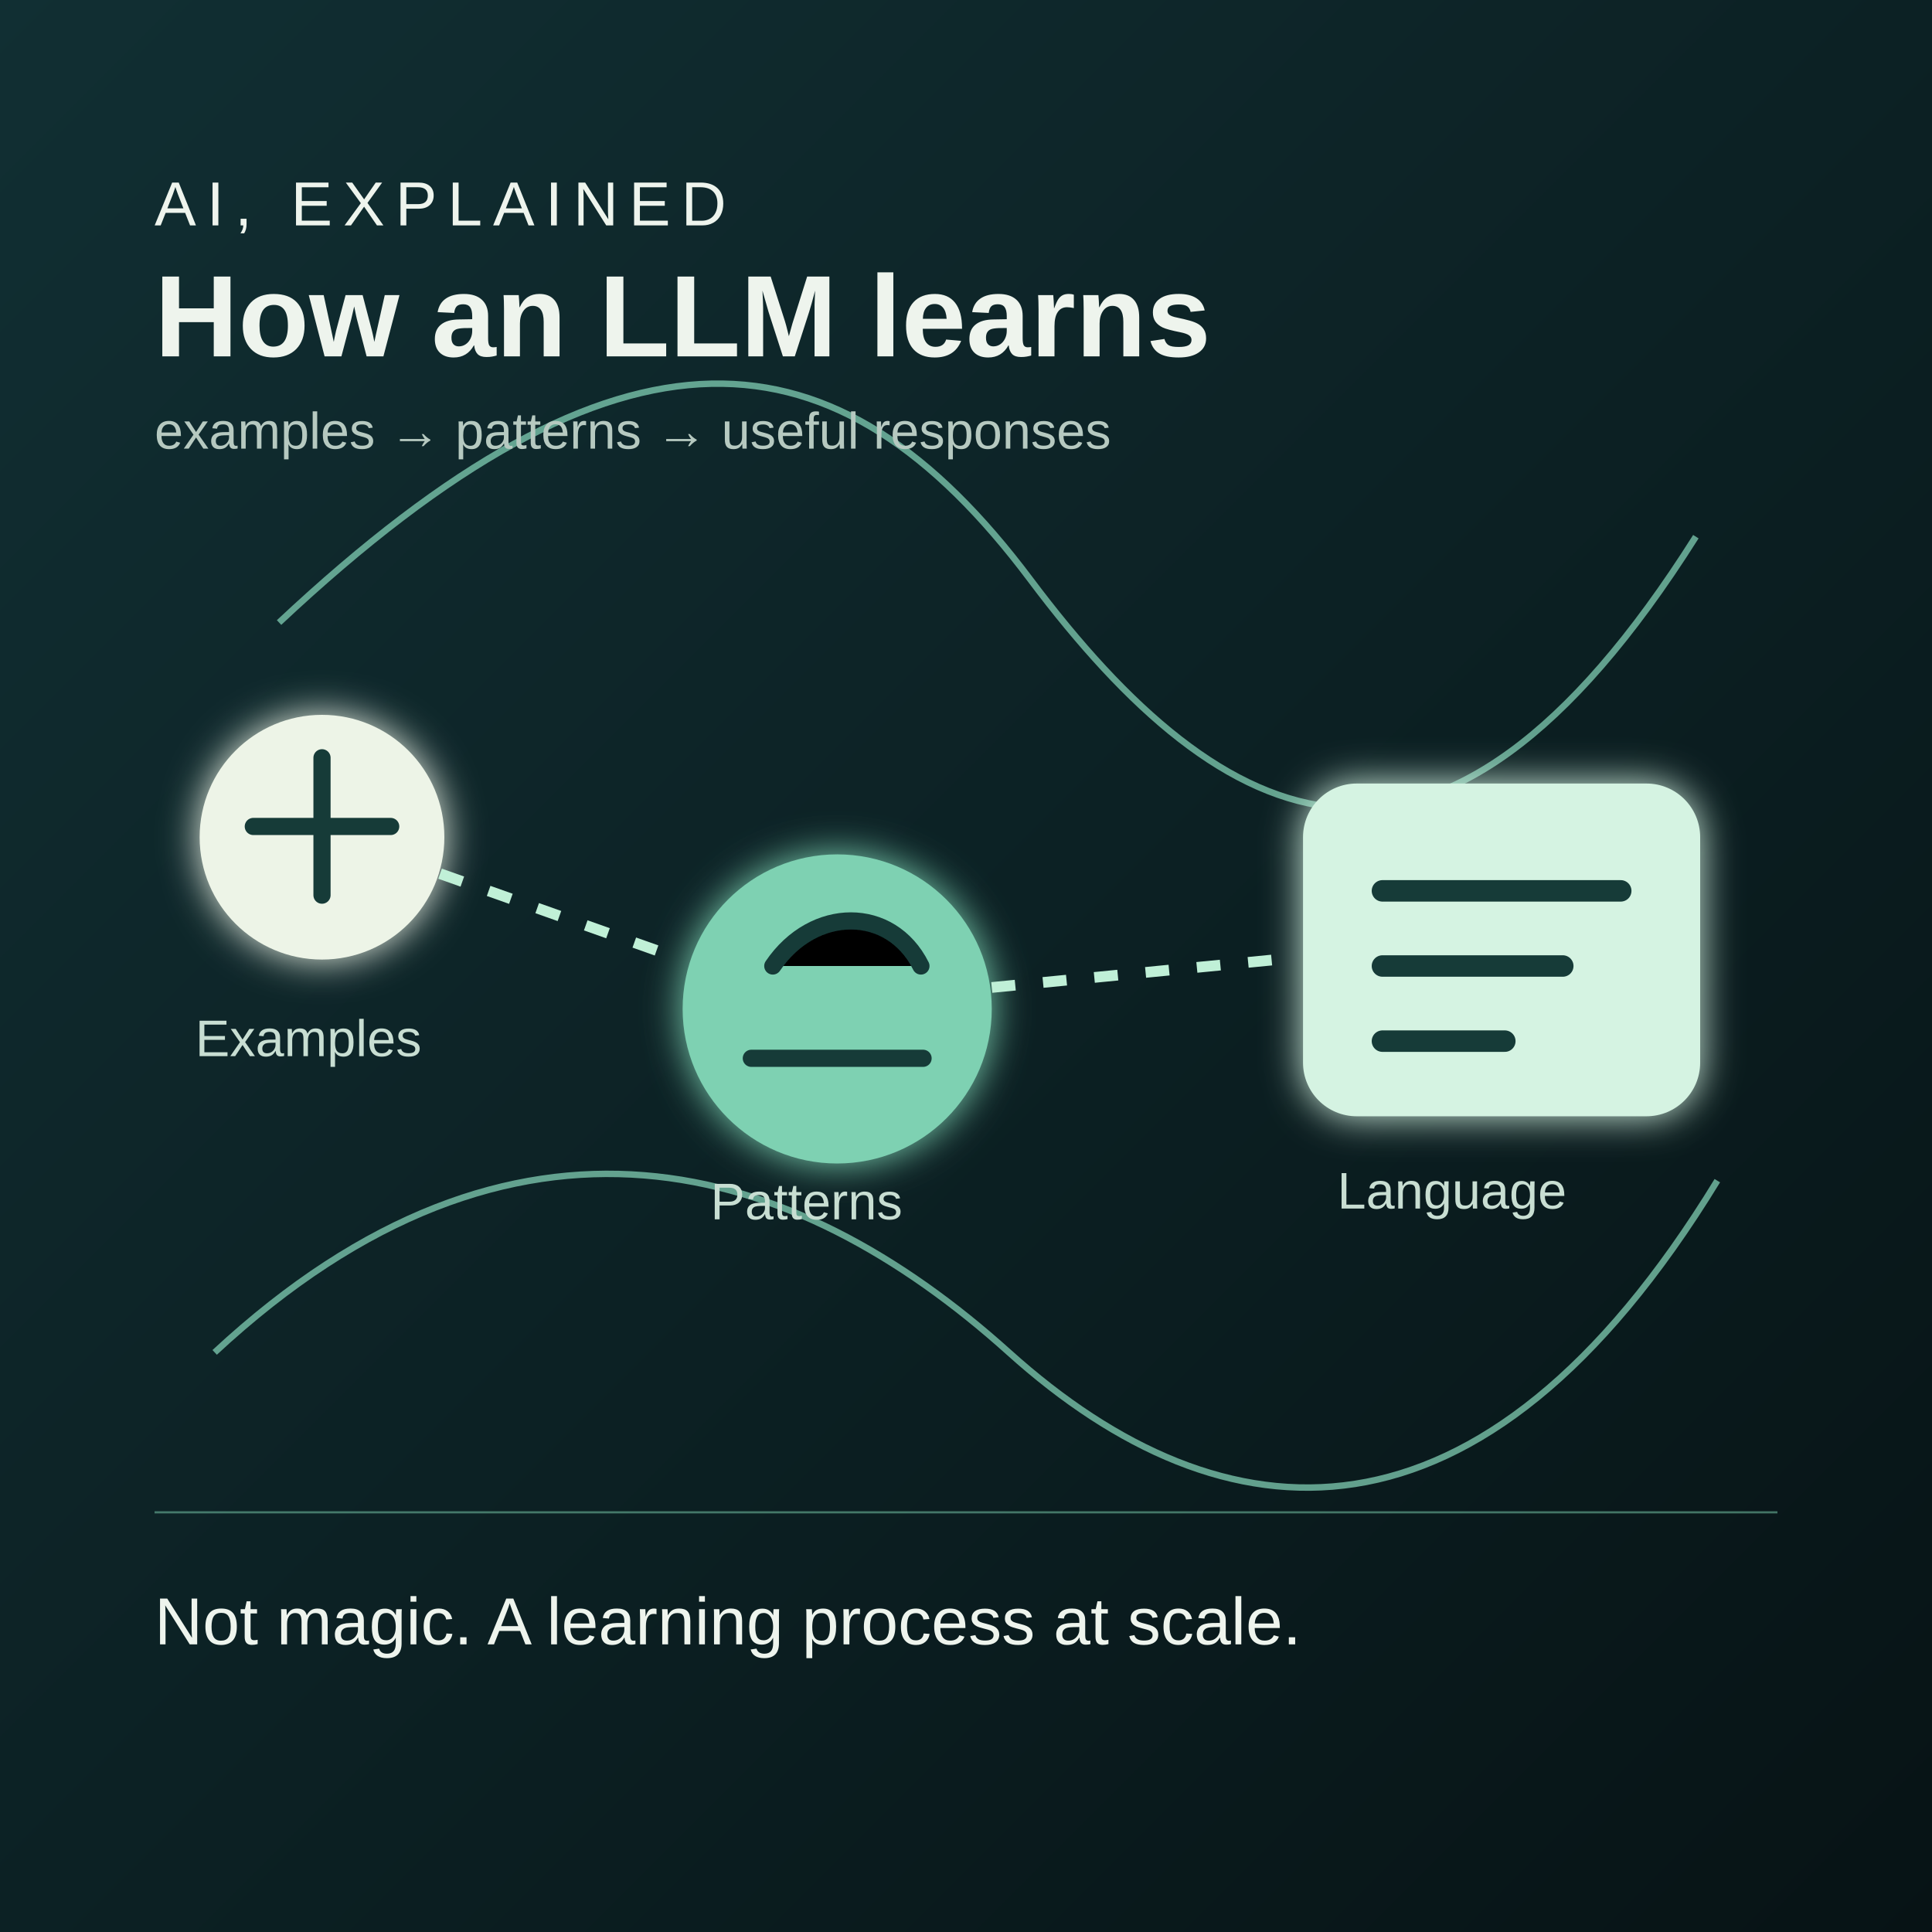
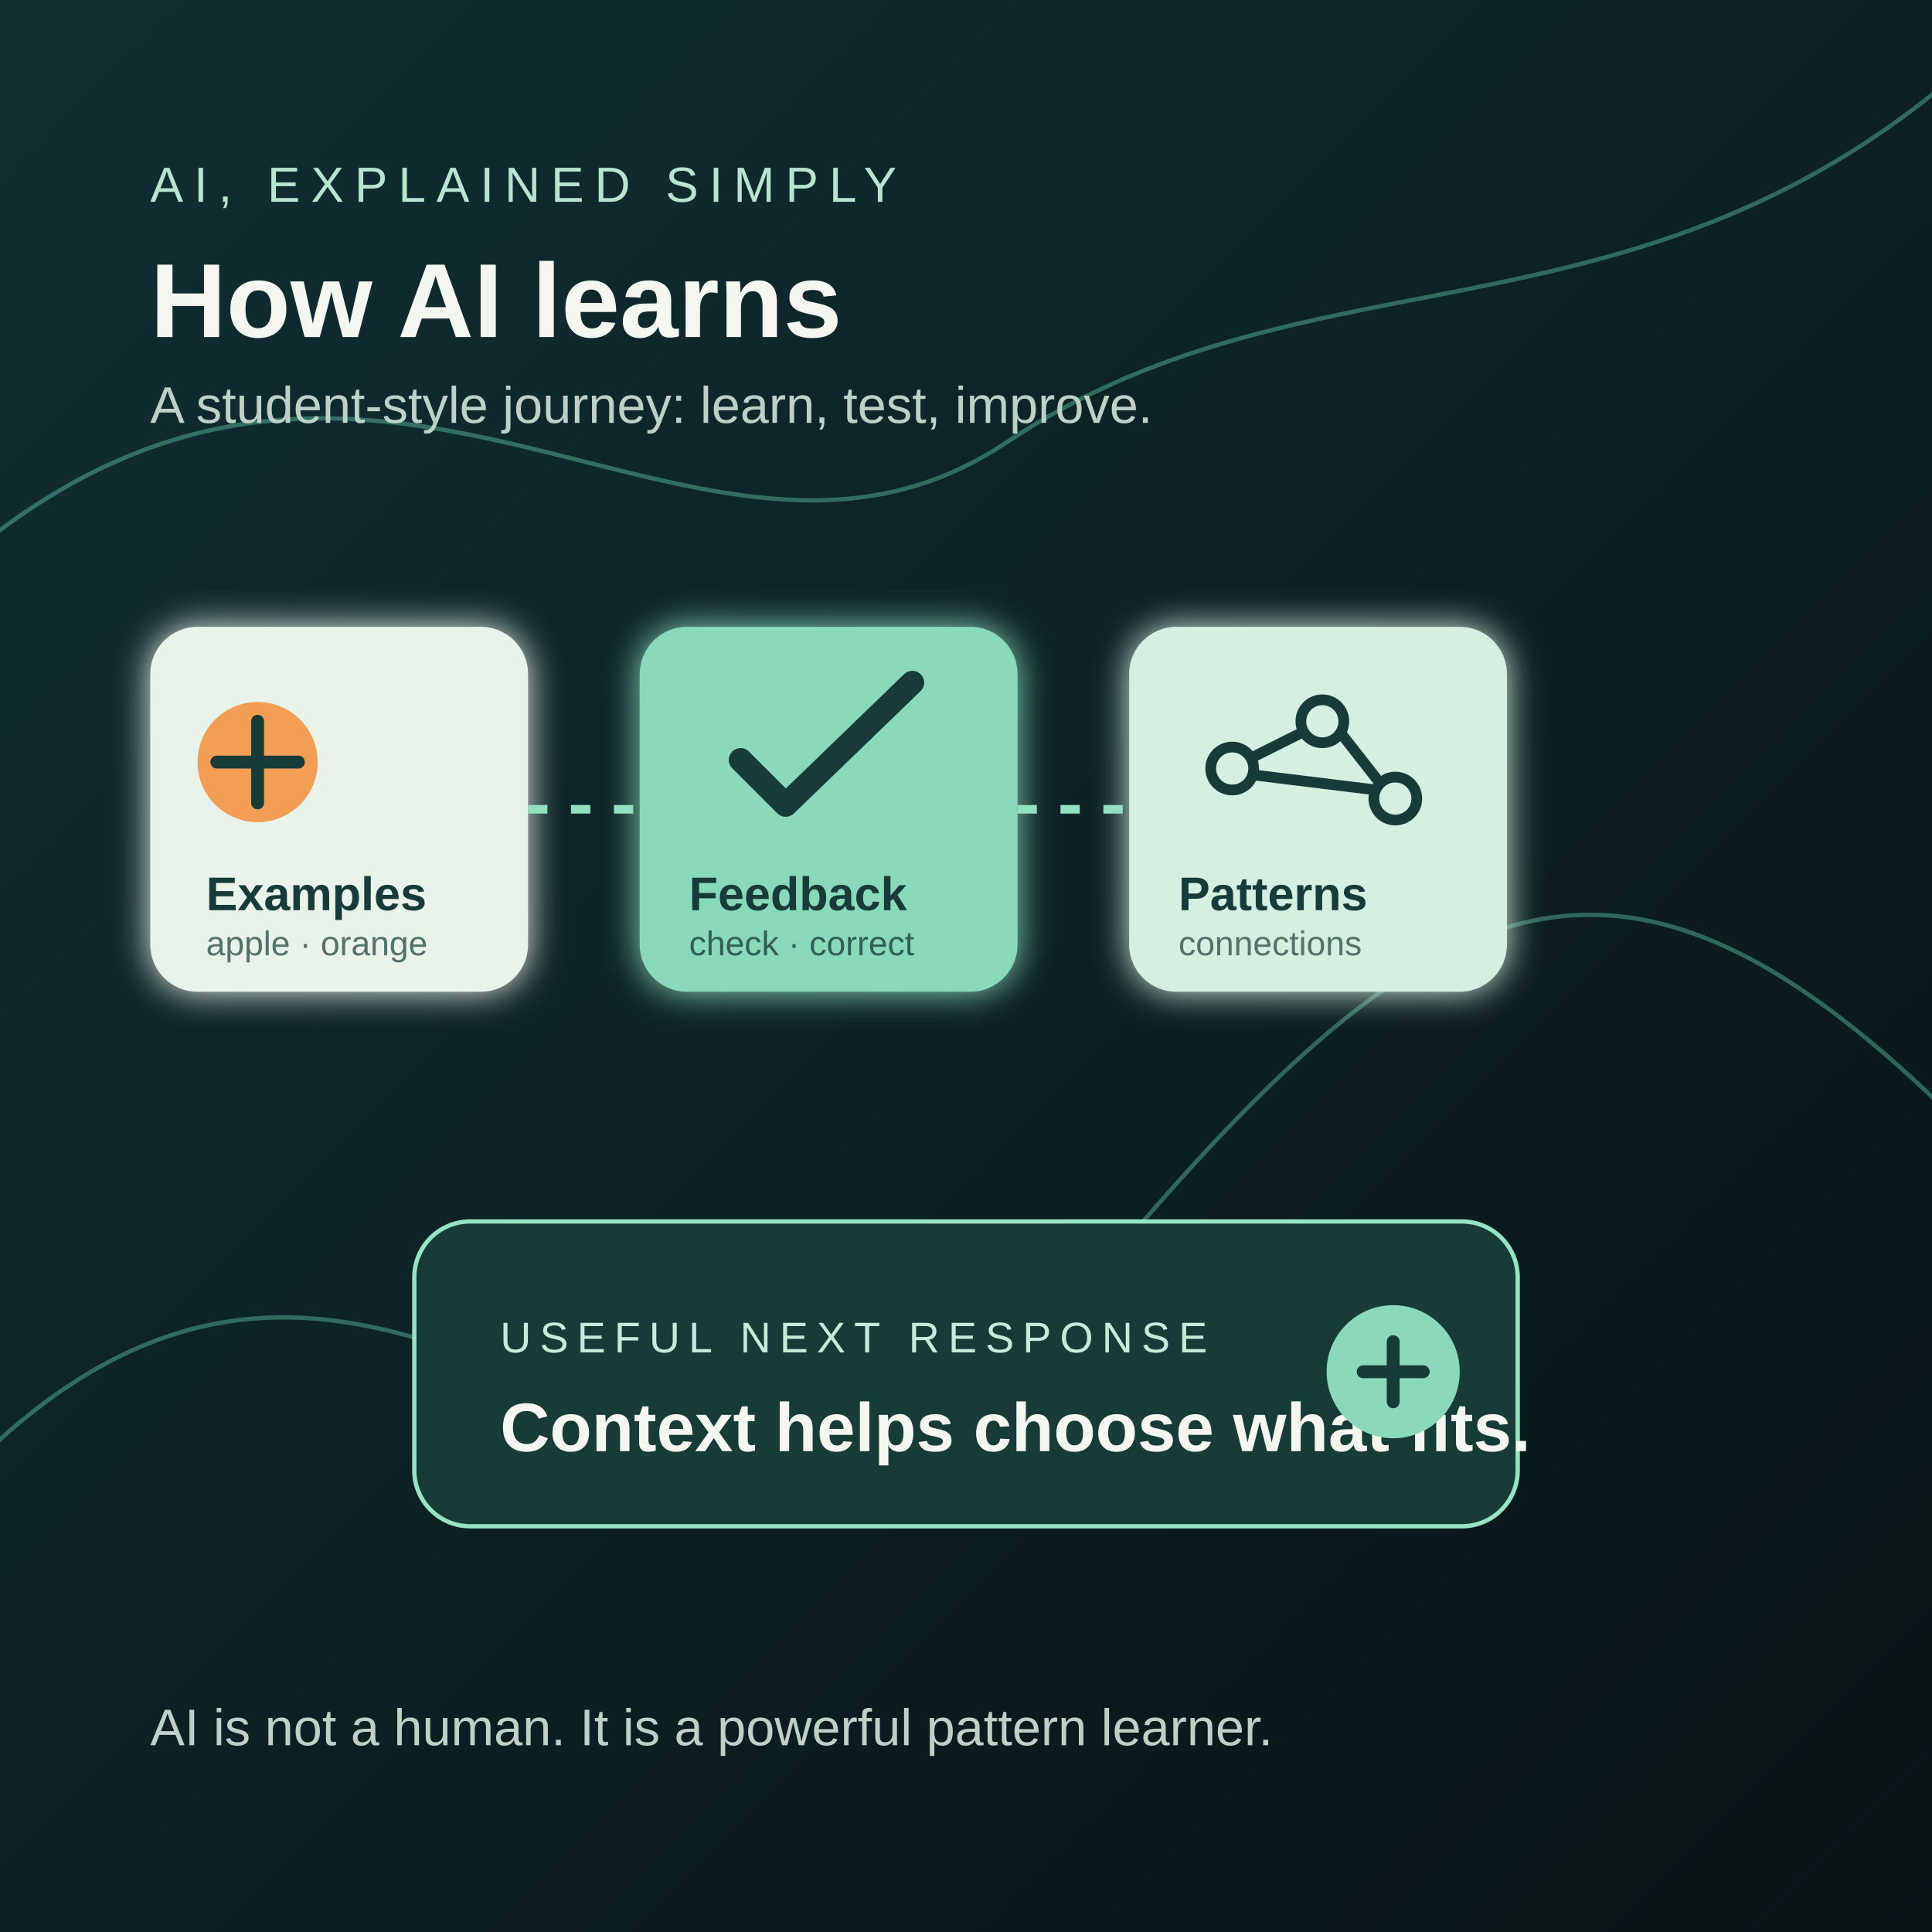
<svg xmlns="http://www.w3.org/2000/svg" viewBox="0 0 900 900" role="img" aria-labelledby="title desc">
  <defs>
    <linearGradient id="bg" x1="0" y1="0" x2="1" y2="1">
      <stop stop-color="#112f33" />
      <stop offset="1" stop-color="#071315" />
    </linearGradient>
    <filter id="glow">
-       <feGaussianBlur stdDeviation="9" result="b" />
+       <feGaussianBlur stdDeviation="8" result="b" />
      <feMerge>
        <feMergeNode in="b" />
        <feMergeNode in="SourceGraphic" />
      </feMerge>
    </filter>
  </defs>
  <rect width="900" height="900" fill="url(#bg)" />
-   <g fill="none" stroke="#87d8bc" stroke-width="3" opacity=".7">
-     <path d="M130 290C290 140 390 150 480 270S670 440 790 250" />
-     <path d="M100 630C240 500 370 540 470 630s220 100 330-80" />
+   <g fill="none" stroke="#6ad6b1" stroke-width="2" opacity=".4">
+     <path d="M-20 690C190 470 328 817 498 610S756 358 930 541" />
+     <path d="M-20 263C175 95 324 303 469 206s301-36 461-188" />
  </g>
-   <g font-family="Arial, sans-serif" fill="#eef4ed">
-     <text x="72" y="105" font-size="29" letter-spacing="5">AI, EXPLAINED</text>
-     <text x="72" y="166" font-size="54" font-weight="700">How an LLM learns</text>
-     <text x="72" y="209" font-size="24" fill="#b6c9c0">examples → patterns → useful responses</text>
+   <g font-family="Arial, sans-serif">
+     <text x="70" y="94" fill="#b8e4d0" font-size="23" letter-spacing="5">AI, EXPLAINED SIMPLY</text>
+     <text x="70" y="157" fill="#f3f7ef" font-size="49" font-weight="700">How AI learns</text>
+     <text x="70" y="197" fill="#bed1c6" font-size="24">A student-style journey: learn, test, improve.</text>
  </g>
  <g filter="url(#glow)">
-     <circle cx="150" cy="390" r="57" fill="#edf4e7" />
-     <path d="M118 385h64M150 353v64" stroke="#163a38" stroke-width="8" stroke-linecap="round" />
-     <circle cx="390" cy="470" r="72" fill="#7ed1b2" />
-     <path d="M360 450c19-28 55-28 69 0M350 493h80" stroke="#163a38" stroke-width="8" stroke-linecap="round" />
-     <rect x="607" y="365" width="185" height="155" rx="25" fill="#d5f3e2" />
-     <path d="M644 415h111M644 450h84M644 485h57" stroke="#163a38" stroke-width="10" stroke-linecap="round" />
+     <g transform="translate(70 292)">
+       <rect width="176" height="170" rx="22" fill="#e8f4e9" />
+       <circle cx="50" cy="63" r="28" fill="#f29f55" />
+       <path d="M31 63h38M50 44v38" stroke="#173b37" stroke-width="6" stroke-linecap="round" />
+       <text x="26" y="132" fill="#173b37" font-family="Arial,sans-serif" font-size="22" font-weight="700">Examples</text>
+       <text x="26" y="153" fill="#52736a" font-family="Arial,sans-serif" font-size="16">apple · orange</text>
+     </g>
+     <g transform="translate(298 292)">
+       <rect width="176" height="170" rx="22" fill="#8bd9bb" />
+       <path d="M47 62l21 21 59-57" fill="none" stroke="#173b37" stroke-width="11" stroke-linecap="round" stroke-linejoin="round" />
+       <text x="23" y="132" fill="#173b37" font-family="Arial,sans-serif" font-size="22" font-weight="700">Feedback</text>
+       <text x="23" y="153" fill="#315f55" font-family="Arial,sans-serif" font-size="16">check · correct</text>
+     </g>
+     <g transform="translate(526 292)">
+       <rect width="176" height="170" rx="22" fill="#d5efe1" />
+       <g fill="none" stroke="#173b37" stroke-width="5">
+         <circle cx="48" cy="66" r="10" />
+         <circle cx="90" cy="44" r="10" />
+         <circle cx="124" cy="80" r="10" />
+         <path d="M57 61 81 49M99 50l18 23M58 69l57 7" />
+       </g>
+       <text x="23" y="132" fill="#173b37" font-family="Arial,sans-serif" font-size="22" font-weight="700">Patterns</text>
+       <text x="23" y="153" fill="#52736a" font-family="Arial,sans-serif" font-size="16">connections</text>
+     </g>
  </g>
-   <g fill="none" stroke="#c0f0d7" stroke-width="5" stroke-dasharray="11 13">
-     <path d="M205 407 315 446" />
-     <path d="M462 460 605 446" />
+   <g fill="none" stroke="#91e1c1" stroke-width="4" stroke-dasharray="9 11">
+     <path d="M246 377h52M474 377h52" />
  </g>
-   <g font-family="Arial, sans-serif" fill="#c8ded2" font-size="24">
-     <text x="91" y="492">Examples</text>
-     <text x="331" y="568">Patterns</text>
-     <text x="623" y="563">Language</text>
+   <g transform="translate(193 569)">
+     <rect width="514" height="142" rx="26" fill="#173c38" stroke="#95e4c3" stroke-width="2" />
+     <g font-family="Arial,sans-serif">
+       <text x="40" y="61" fill="#c4ecd8" font-size="20" letter-spacing="4">USEFUL NEXT RESPONSE</text>
+       <text x="40" y="107" fill="#f3f7ef" font-size="32" font-weight="700">Context helps choose what fits.</text>
+     </g>
+     <circle cx="456" cy="70" r="31" fill="#8bd9bb" />
+     <path d="M442 70h28M456 56v28" stroke="#173b37" stroke-width="6" stroke-linecap="round" />
  </g>
-   <rect x="72" y="704" width="756" height="1" fill="#7dd2b0" opacity=".5" />
-   <text x="72" y="766" font-family="Arial, sans-serif" font-size="31" fill="#eef4ed">Not magic. A learning process at scale.</text>
+   <text x="70" y="813" fill="#bed1c6" font-family="Arial,sans-serif" font-size="24">AI is not a human. It is a powerful pattern learner.</text>
</svg>
